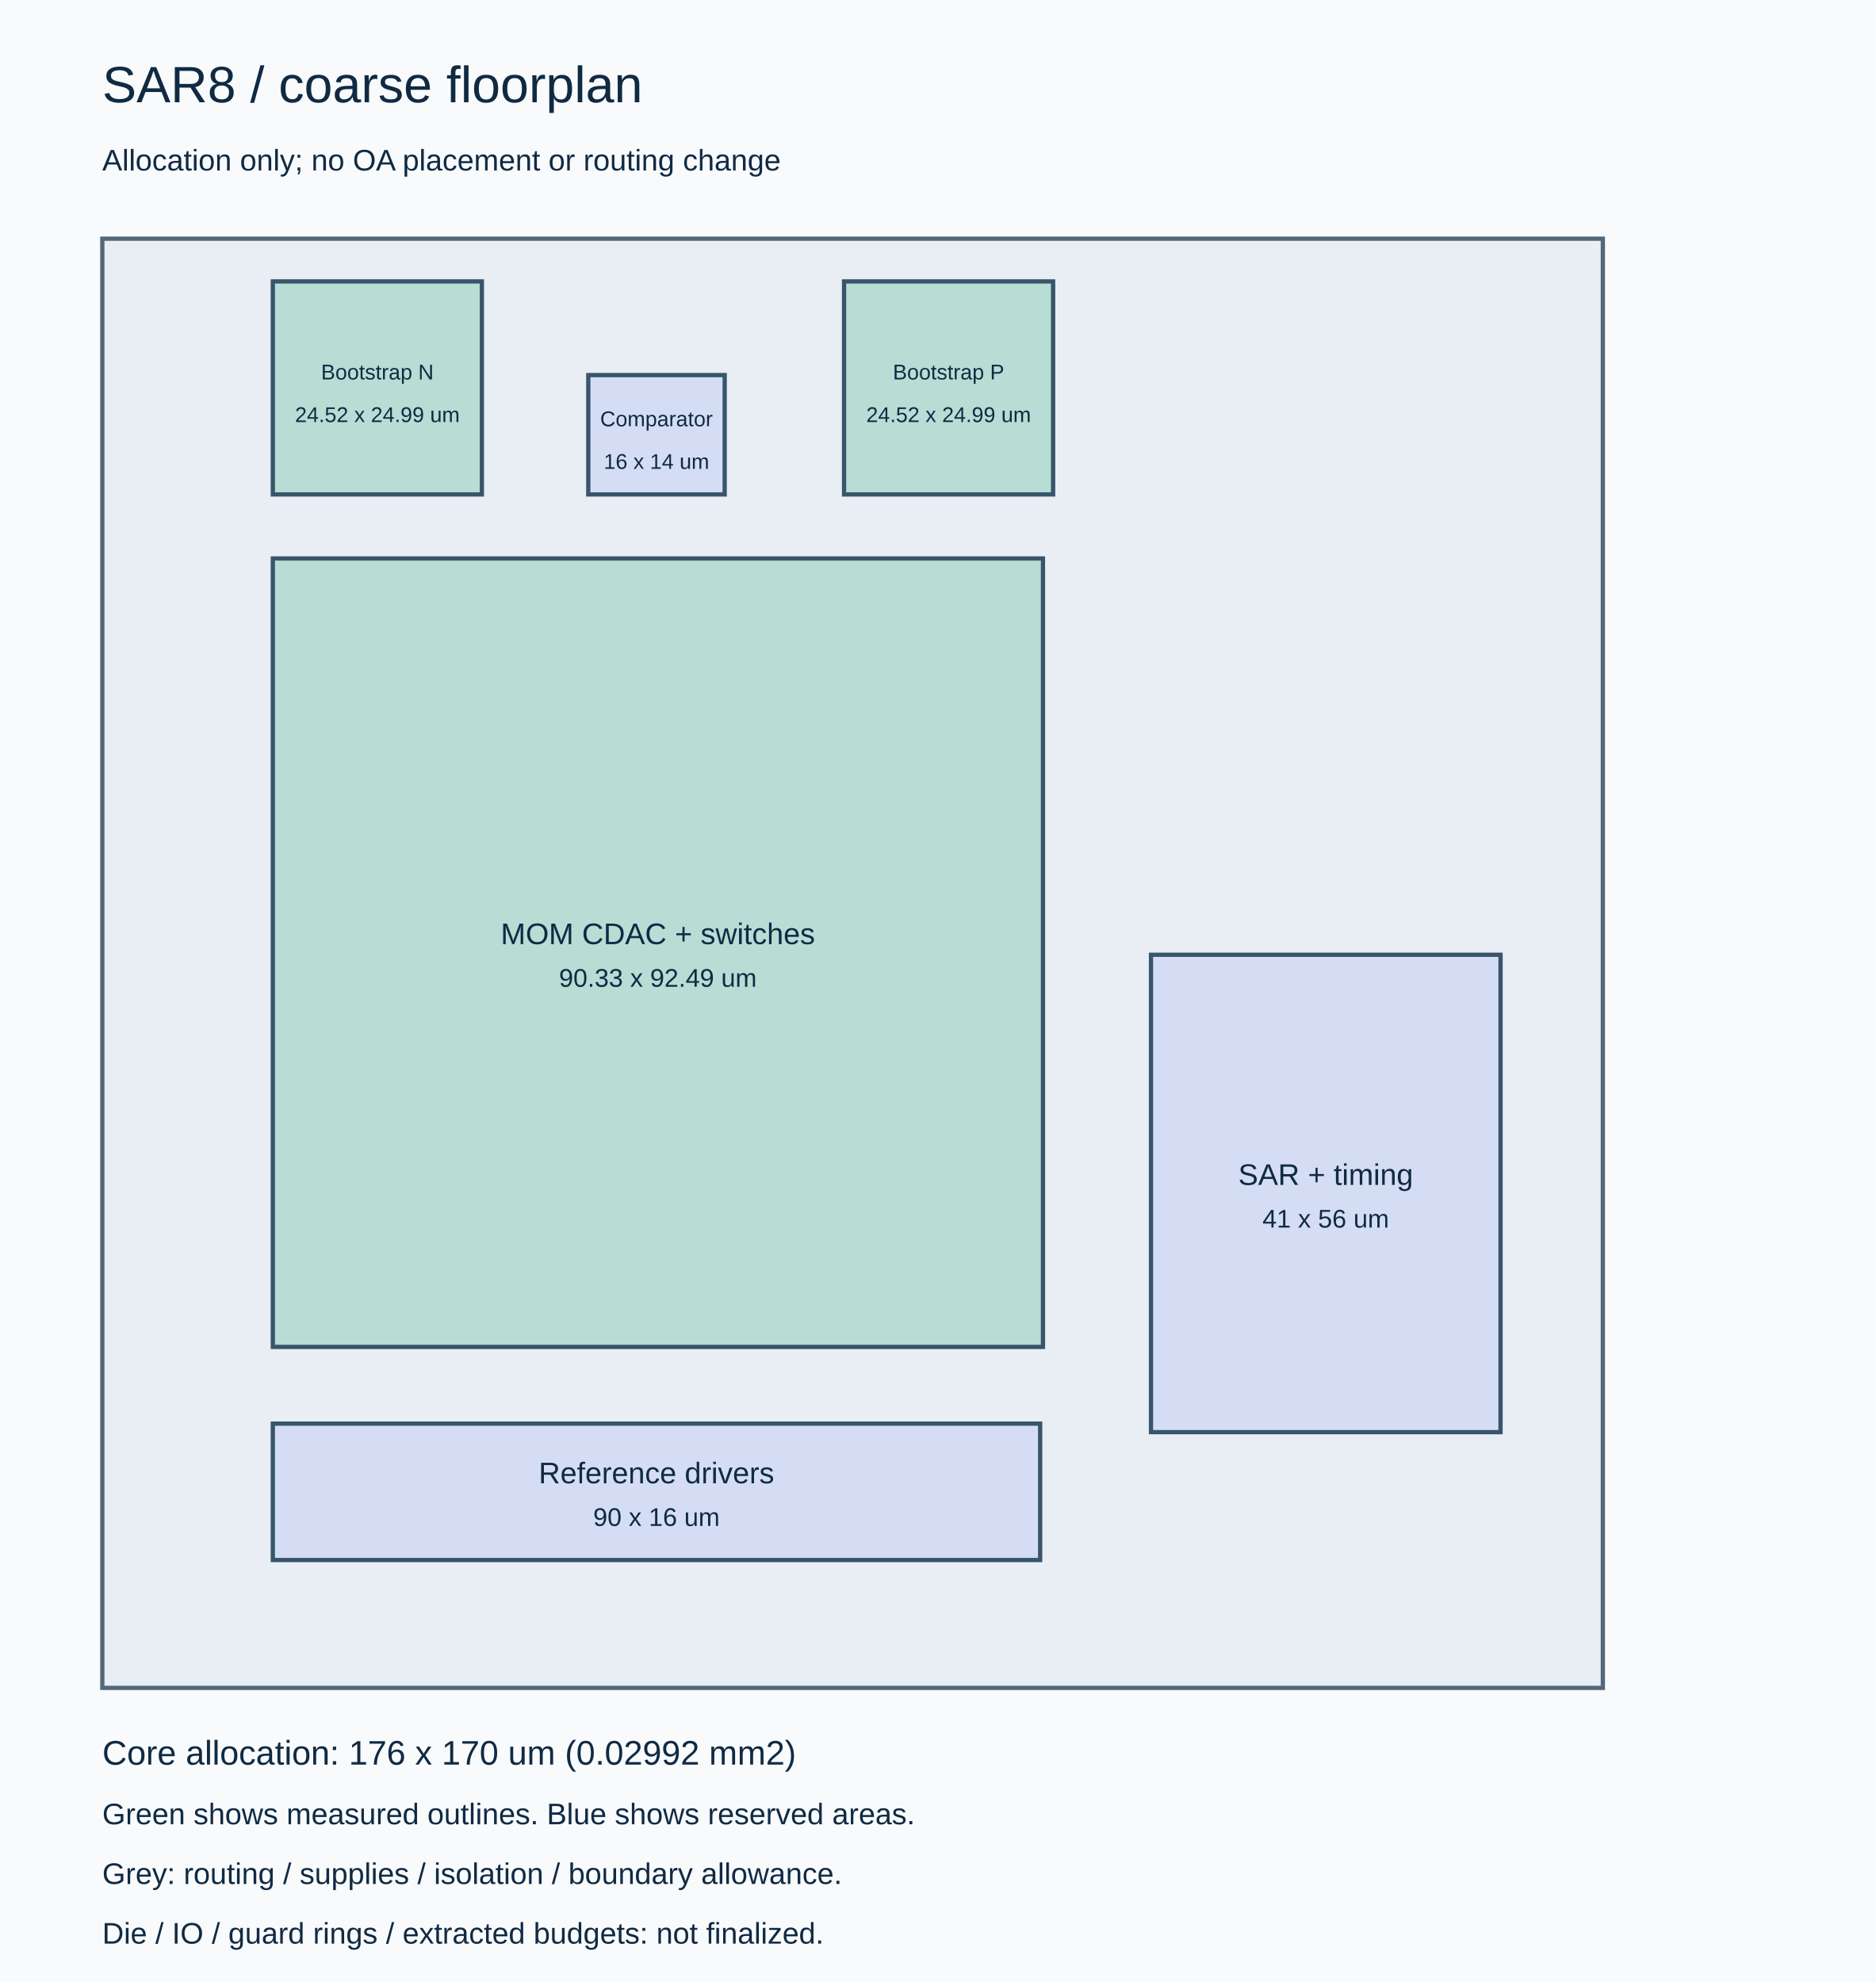
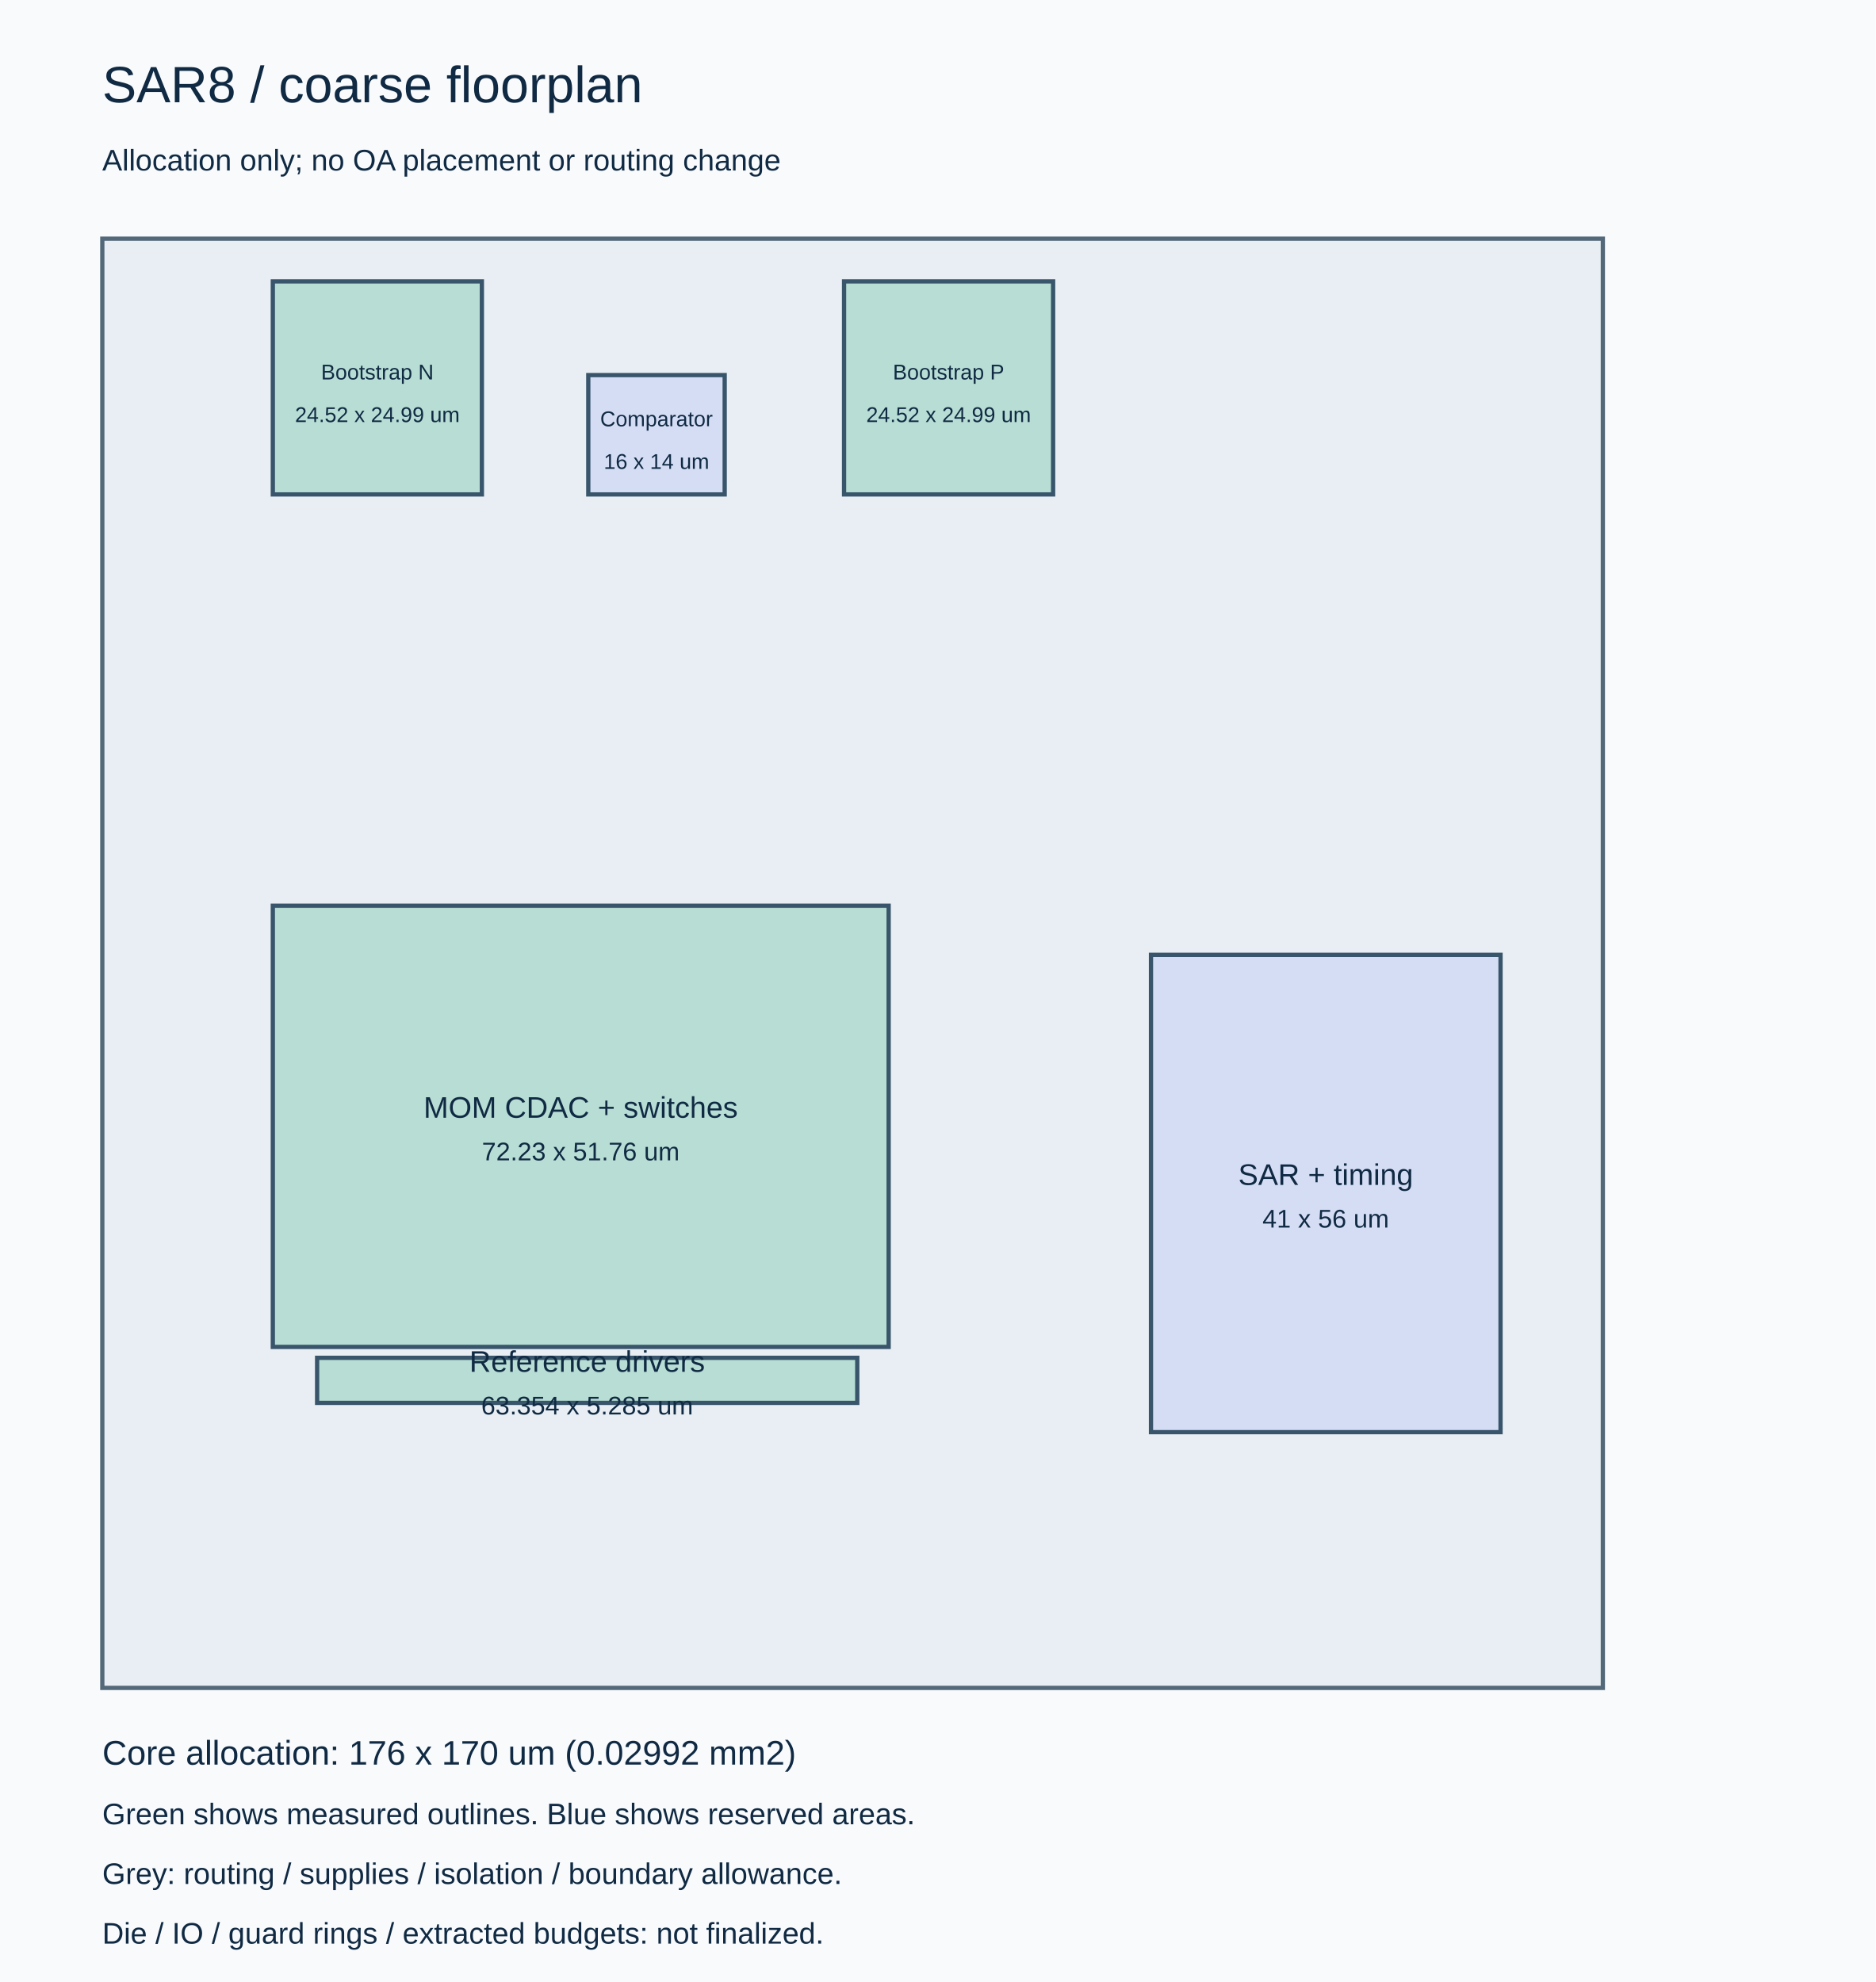
<svg xmlns="http://www.w3.org/2000/svg" width="880" height="930" viewBox="0 0 220 232.5">
  <rect width="220" height="232.5" fill="#f8fafc" />
  <g font-family="Arial,sans-serif" fill="#102a43">
    <text x="12" y="12" font-size="6">SAR8 / coarse floorplan</text>
    <text x="12" y="20" font-size="3.5">Allocation only; no OA placement or routing change</text>
    <rect x="12" y="28" width="176" height="170" fill="#e8eef3" stroke="#536878" stroke-width="0.5" />
-     <rect x="32" y="65.51" width="90.33" height="92.49" fill="#b7ddd4" stroke="#38556b" stroke-width="0.5" />
-     <text x="77.165" y="110.755" font-size="3.5" text-anchor="middle">MOM CDAC + switches</text>
-     <text x="77.165" y="115.755" font-size="3" text-anchor="middle">90.33 x 92.49 um</text>
+     <rect x="32.0" y="106.24" width="72.23" height="51.76" fill="#b7ddd4" stroke="#38556b" stroke-width="0.5" />
+     <text x="68.115" y="131.12" font-size="3.5" text-anchor="middle">MOM CDAC + switches</text>
+     <text x="68.115" y="136.12" font-size="3" text-anchor="middle">72.23 x 51.76 um</text>
    <rect x="69" y="44" width="16" height="14" fill="#d5ddf4" stroke="#38556b" stroke-width="0.5" />
    <text x="77.0" y="50.0" font-size="2.5" text-anchor="middle">Comparator</text>
    <text x="77.0" y="55.0" font-size="2.5" text-anchor="middle">16 x 14 um</text>
    <rect x="32" y="33.01" width="24.52" height="24.99" fill="#b7ddd4" stroke="#38556b" stroke-width="0.5" />
    <text x="44.26" y="44.505" font-size="2.5" text-anchor="middle">Bootstrap N</text>
    <text x="44.26" y="49.505" font-size="2.5" text-anchor="middle">24.52 x 24.99 um</text>
    <rect x="99" y="33.01" width="24.52" height="24.99" fill="#b7ddd4" stroke="#38556b" stroke-width="0.5" />
    <text x="111.26" y="44.505" font-size="2.5" text-anchor="middle">Bootstrap P</text>
    <text x="111.26" y="49.505" font-size="2.5" text-anchor="middle">24.52 x 24.99 um</text>
-     <rect x="32" y="167" width="90" height="16" fill="#d5ddf4" stroke="#38556b" stroke-width="0.5" />
-     <text x="77.0" y="174.0" font-size="3.5" text-anchor="middle">Reference drivers</text>
-     <text x="77.0" y="179.0" font-size="3" text-anchor="middle">90 x 16 um</text>
+     <rect x="37.195" y="159.28" width="63.354" height="5.285" fill="#b7ddd4" stroke="#38556b" stroke-width="0.5" />
+     <text x="68.872" y="160.923" font-size="3.5" text-anchor="middle">Reference drivers</text>
+     <text x="68.872" y="165.923" font-size="3" text-anchor="middle">63.354 x 5.285 um</text>
    <rect x="135" y="112" width="41" height="56" fill="#d5ddf4" stroke="#38556b" stroke-width="0.5" />
    <text x="155.5" y="139.0" font-size="3.5" text-anchor="middle">SAR + timing</text>
    <text x="155.5" y="144.0" font-size="3" text-anchor="middle">41 x 56 um</text>
    <text x="12" y="207" font-size="4">Core allocation: 176 x 170 um (0.02992 mm2)</text>
    <text x="12" y="214" font-size="3.5">Green shows measured outlines. Blue shows reserved areas.</text>
    <text x="12" y="221" font-size="3.5">Grey: routing / supplies / isolation / boundary allowance.</text>
    <text x="12" y="228" font-size="3.5">Die / IO / guard rings / extracted budgets: not finalized.</text>
  </g>
</svg>
